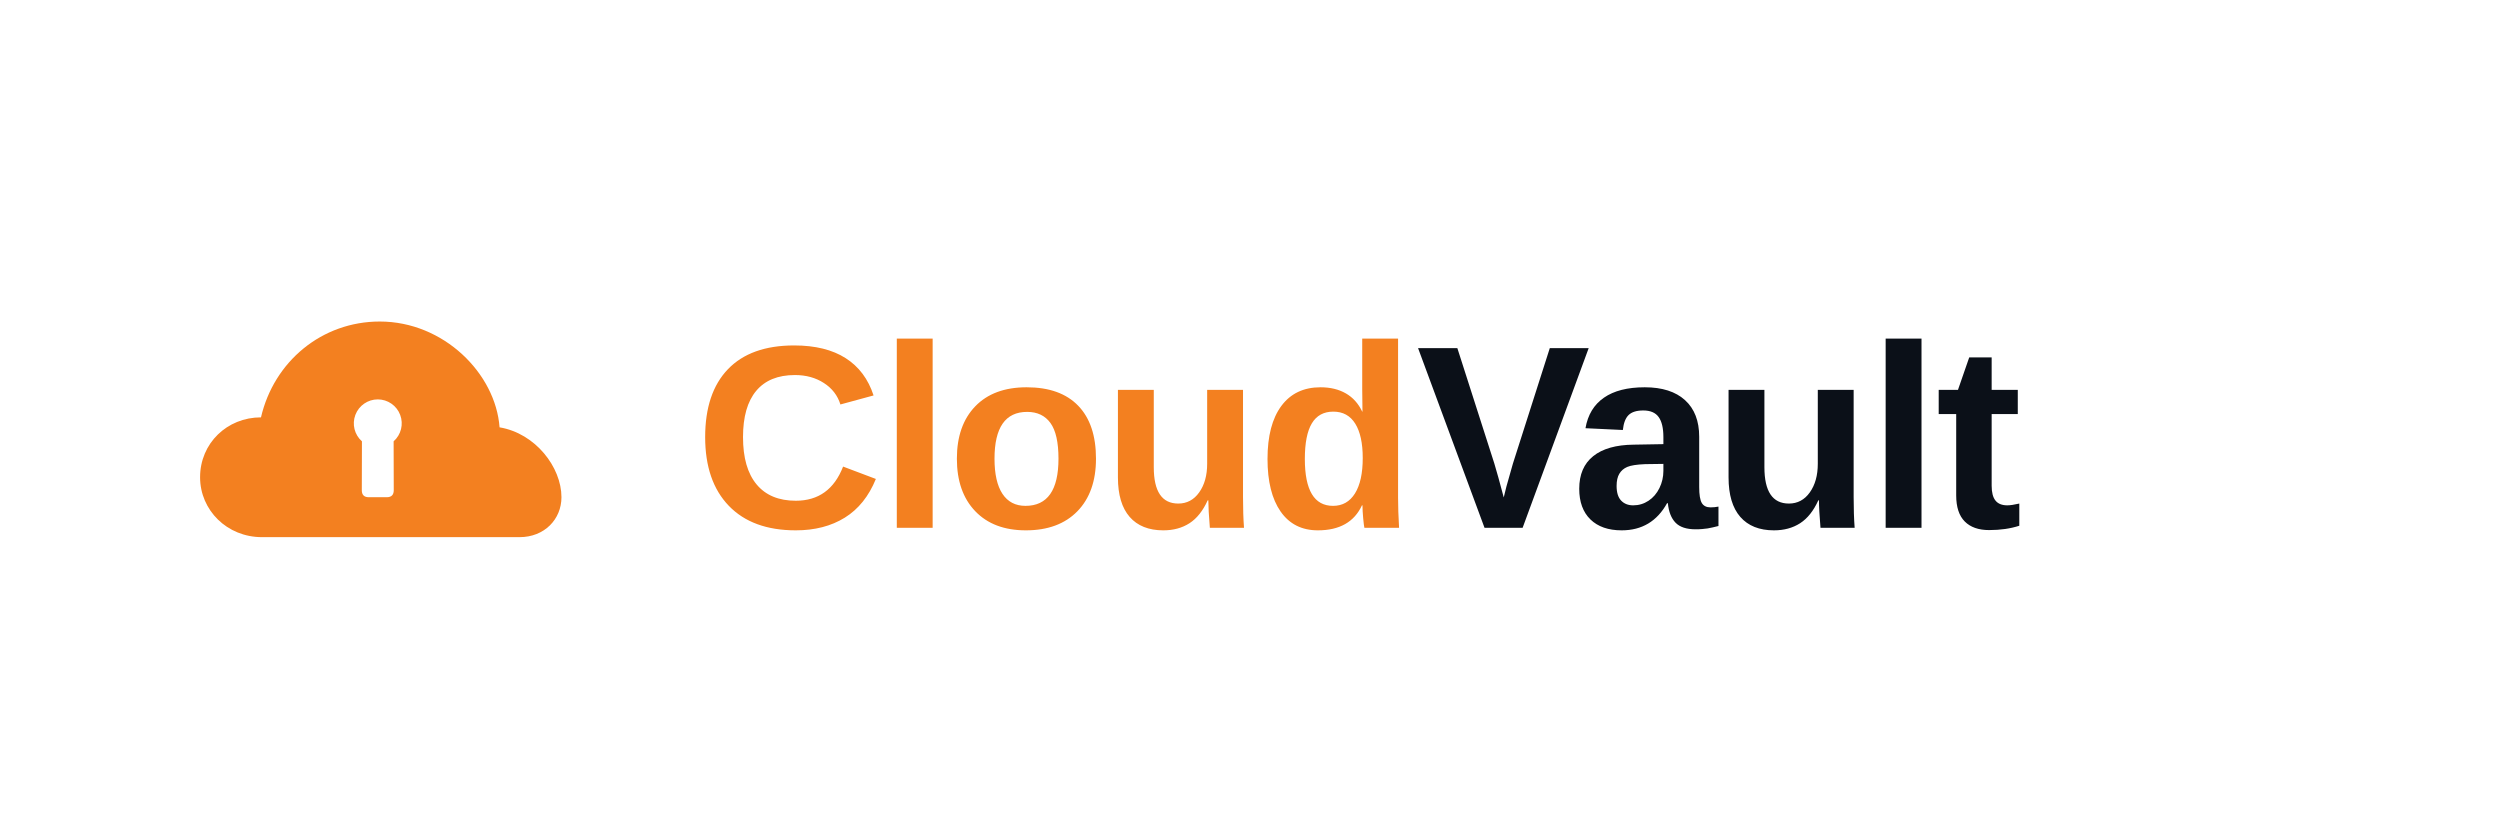
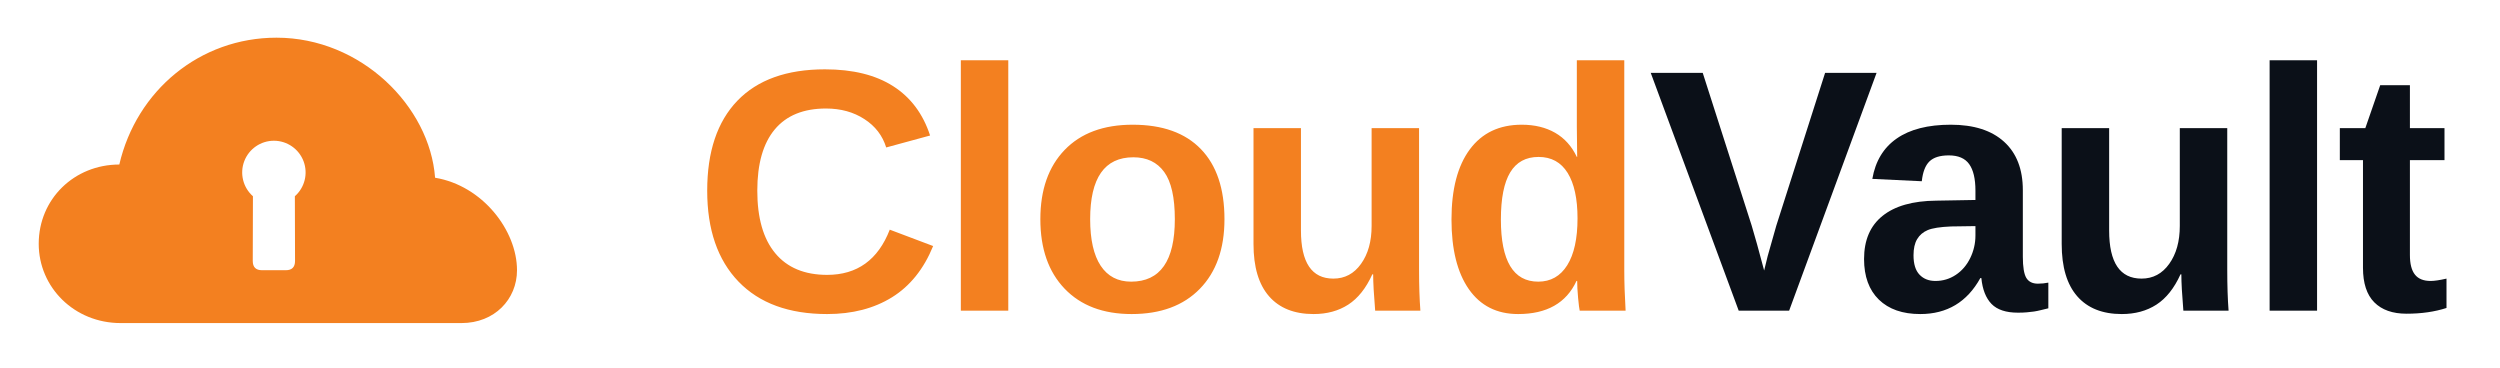
- <svg xmlns="http://www.w3.org/2000/svg" width="900" height="300" viewBox="0 0 900 300" aria-label="CloudVault">
-   <g transform="translate(56 76) scale(0.3125)">
+ <svg xmlns="http://www.w3.org/2000/svg" width="680" height="100" viewBox="61.5 15.5 680 100" aria-label="CloudVault">
+   <g transform="translate(56 -14) scale(0.3125)">
    <g transform="translate(-38.4 -38.4) scale(1.15)">
      <path fill="#F38020" fill-rule="evenodd" d="M140 360C105 360 78 333 78 300C78 266 105 240 139 240C152 184 200 144 258 144C322 144 374 196 378 250C414 256 440 290 440 320C440 342 423 360 398 360ZM256 222A24 24 0 0 1 271.87 264L272 313Q272 320 265 320L247 320Q240 320 240 313L240.13 264A24 24 0 0 1 256 222Z" />
    </g>
  </g>
-   <text x="250" y="190" fill="#0B1018" font-family="Arial, Helvetica, sans-serif" font-size="94" font-weight="700" letter-spacing="-1.6">
+   <text x="250" y="100" fill="#0B1018" font-family="Arial, Helvetica, sans-serif" font-size="94" font-weight="700" letter-spacing="-1.6">
    <tspan fill="#F38020">Cloud</tspan>Vault</text>
</svg>
